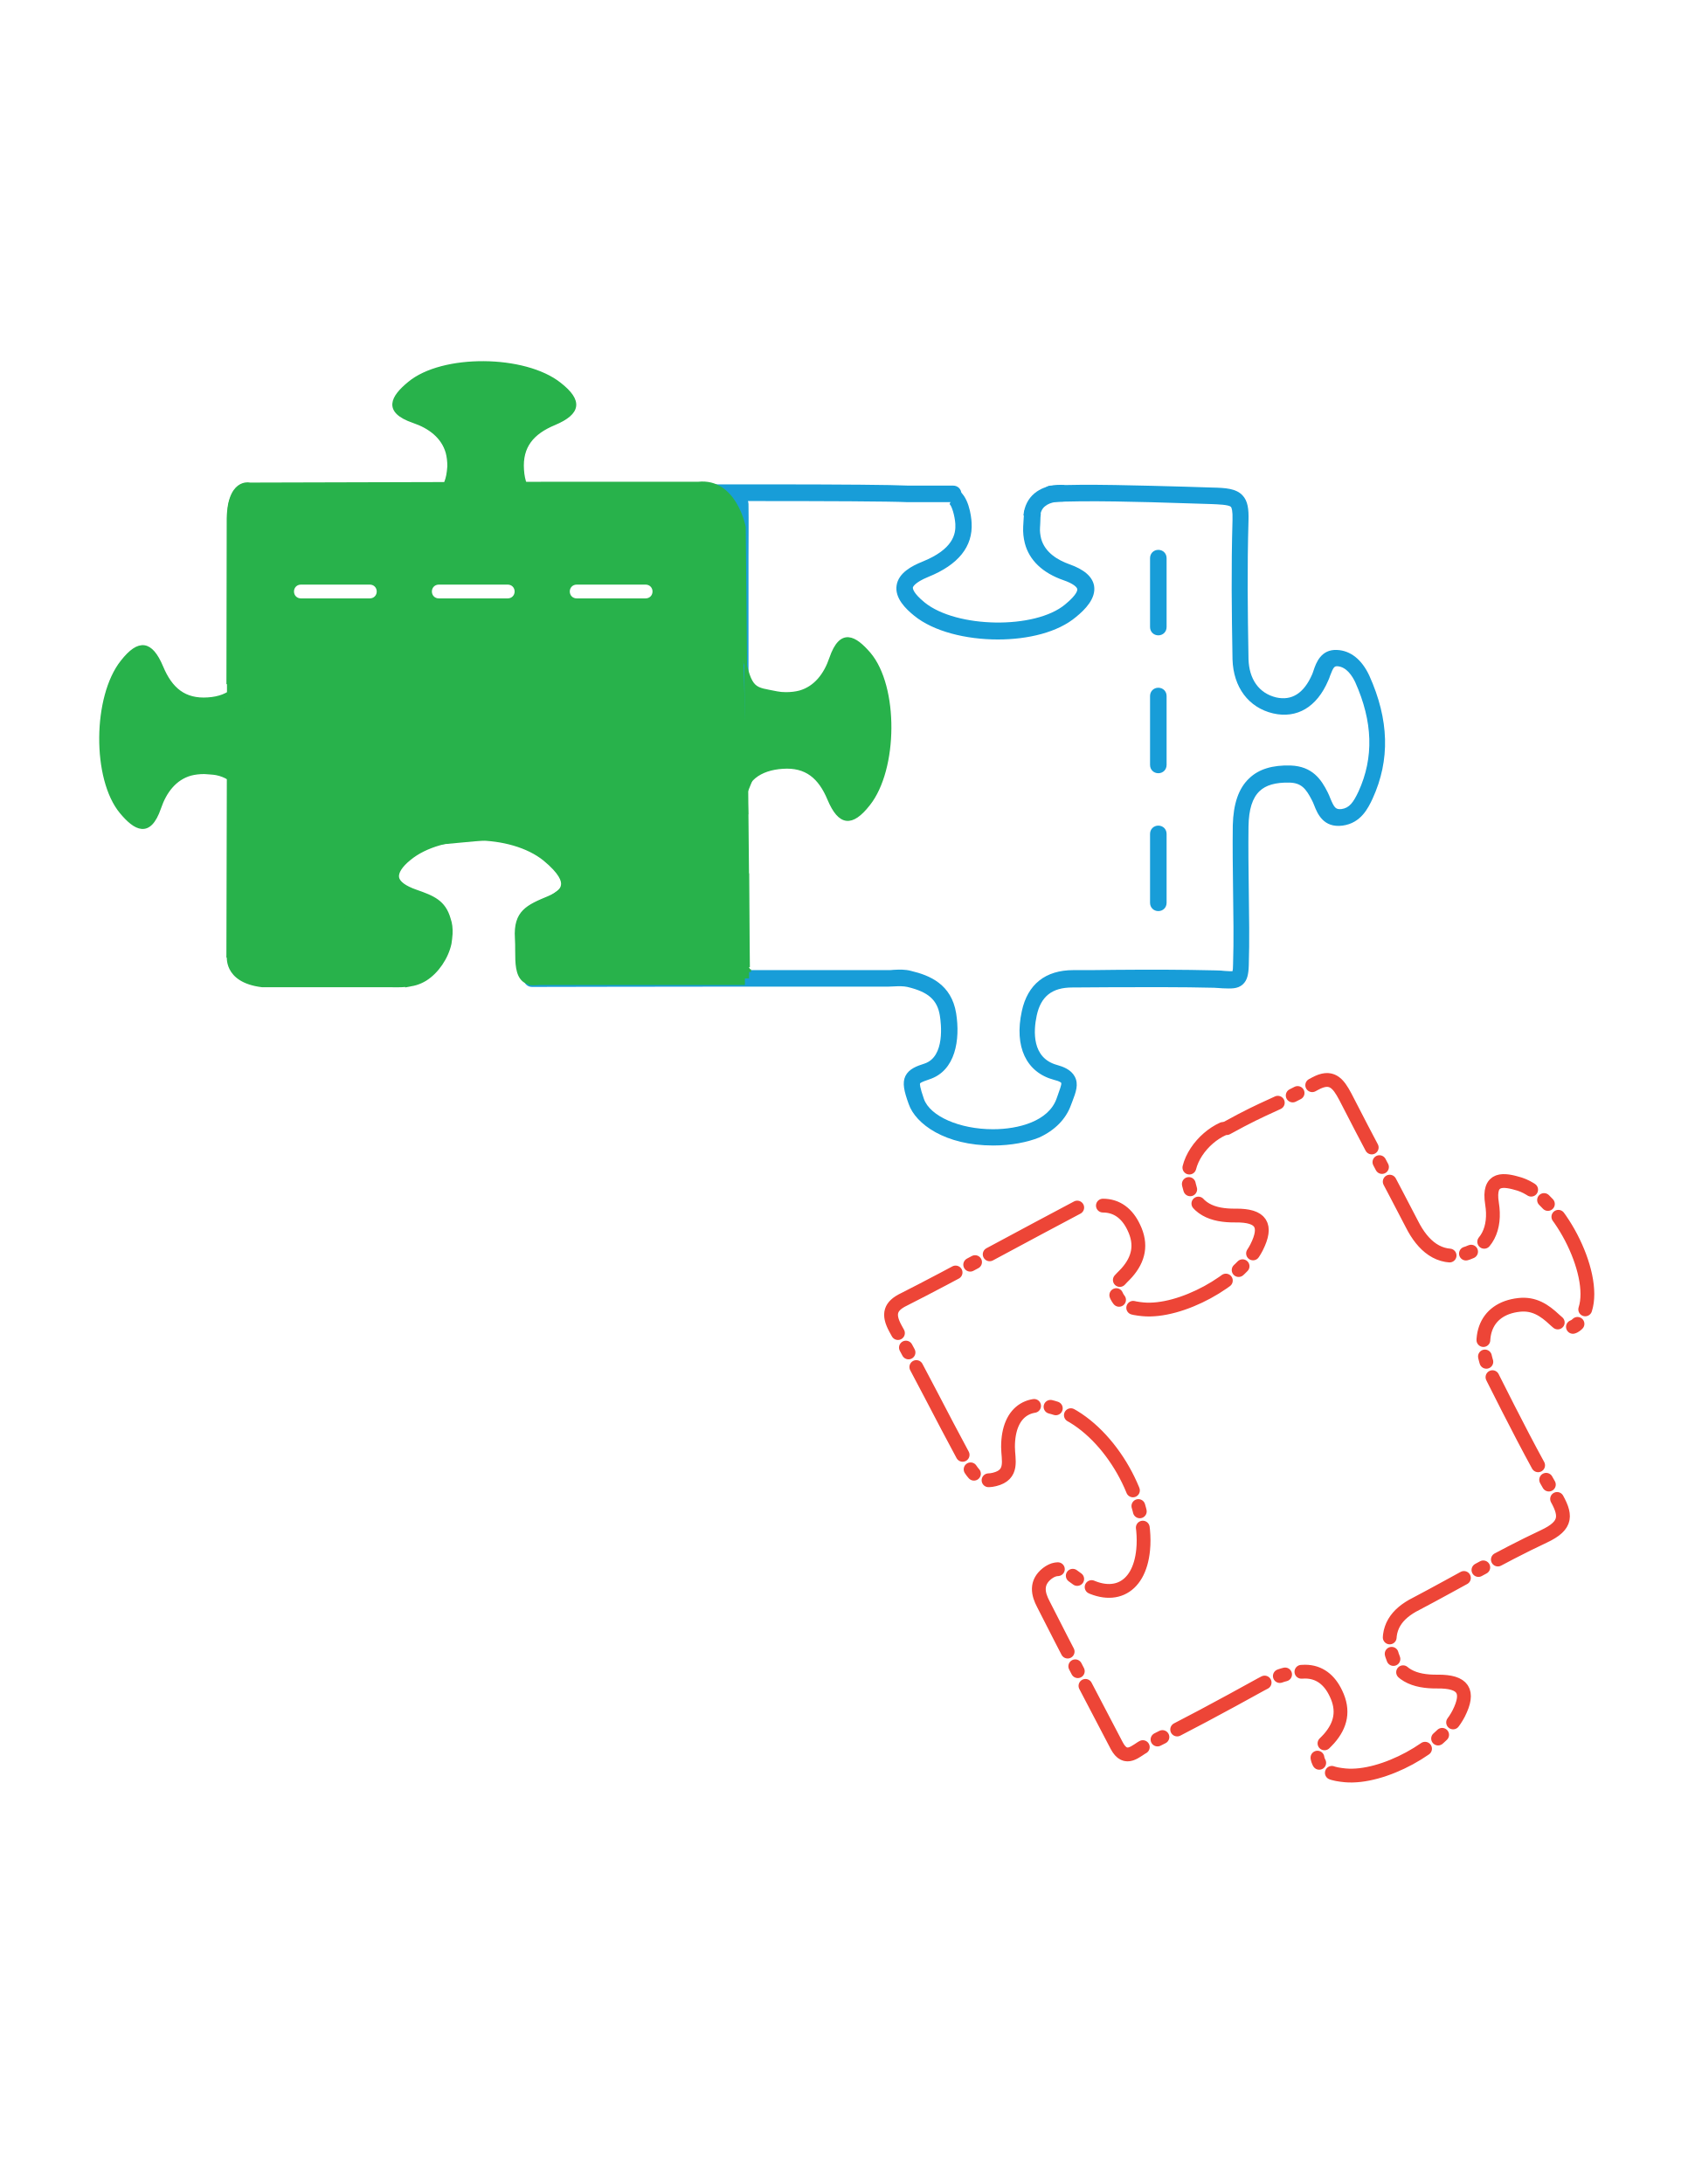
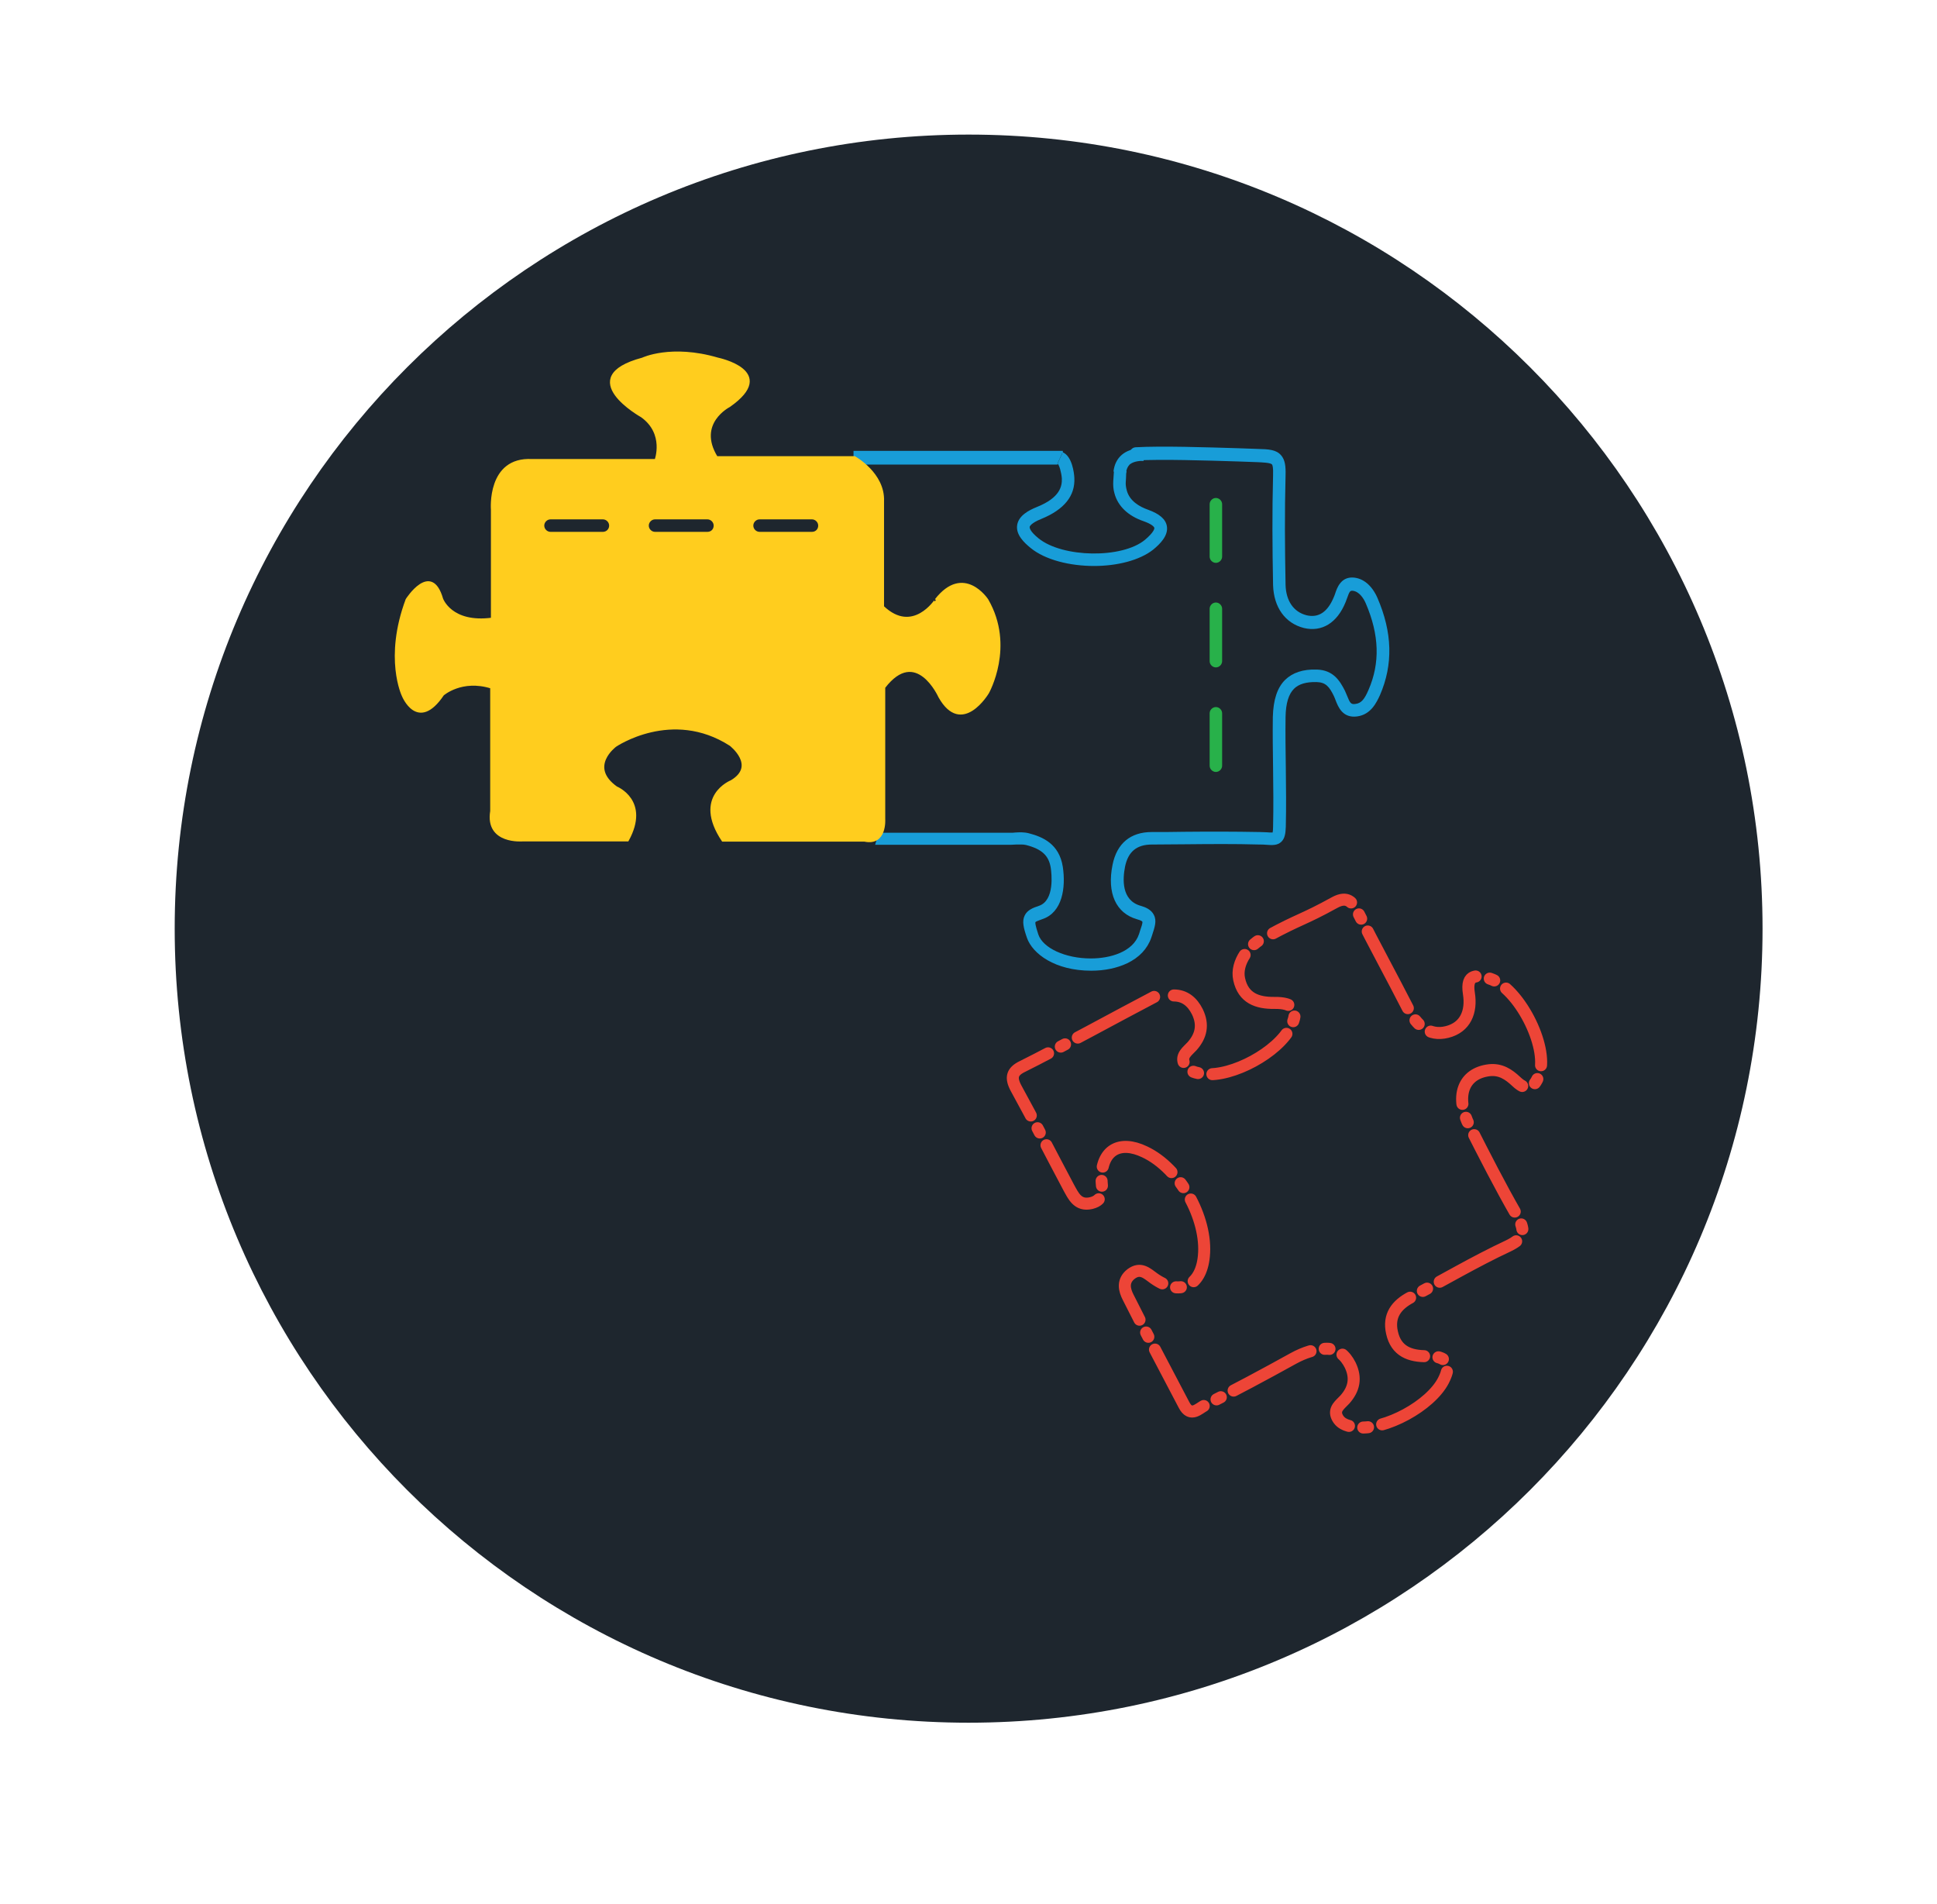
- <svg xmlns="http://www.w3.org/2000/svg" version="1.1" id="Layer_1" x="0px" y="0px" viewBox="0 0 612 792" enable-background="new 0 0 612 792" xml:space="preserve">
+ <svg xmlns="http://www.w3.org/2000/svg" version="1.1" id="Layer_1" x="0px" y="0px" viewBox="-830 833.1 806.1 792" enable-background="new -830 833.1 806.1 792" xml:space="preserve">
+   <circle fill="#1E262E" cx="-426.9" cy="1219.5" r="330.4" />
+   <path fill="#28B24B" stroke="#28B24B" stroke-miterlimit="10" d="M-360.6,1167.1 M-349.7,1184.7" />
+   <path fill="#28B24B" stroke="#28B24B" stroke-miterlimit="10" d="M-397.2,1162" />
+   <path fill="#28B24B" stroke="#28B24B" stroke-width="8" stroke-miterlimit="10" d="M-365.8,1186.3" />
  <g>
+     <path fill="#189DD8" d="M-361.4,1029.8l-5.2-0.5c0.3-2.9,1.5-5.3,3.5-7c3.7-3.1,8.9-2.7,9.5-2.6l-0.5,5.2c-1-0.1-3.9,0-5.7,1.4   C-360.7,1027.2-361.2,1028.3-361.4,1029.8z" />
    <g>
-       <path fill="#189DD8" d="M360.2,415.4c0,0-0.1,0-0.1,0c-17.4,0-28.1-7.8-30.6-15c-1.7-4.7-2.4-7.7-1.2-10.2    c1.3-2.6,4.1-3.6,6.9-4.5c7.6-2.5,6-14.8,5.6-17.3c-0.9-5.8-4.2-8.7-11.8-10.5c-1.4-0.3-3-0.3-4.7-0.2c-0.8,0-1.6,0.1-2.4,0.1    c-7.5,0-35.1,0-63.1,0c-28.7,0-57.7,0.1-65.9,0.1c-1.7,0-3-1.3-3-3s1.3-3,3-3c8.2,0,37.2,0,65.9-0.1c27.9,0,55.5,0,63.1,0    c0.7,0,1.4,0,2.1-0.1c2.1-0.1,4.2-0.2,6.4,0.4c6.7,1.6,14.6,4.8,16.3,15.4c1.5,9.5-0.2,20.8-9.7,23.9c-0.8,0.3-3.1,1-3.4,1.5    c-0.1,0.2-0.1,1.3,1.4,5.6c2.2,6.3,13,11,25,11c0,0,0.1,0,0.1,0c9.2,0,20.1-2.9,23-11.1c0.2-0.5,0.3-0.9,0.5-1.4    c0.5-1.5,1.4-3.7,1.2-4.3c0,0-0.4-0.6-2.6-1.1c-10.1-2.7-14.5-12-11.7-24.9c2.1-9.8,8.6-14.9,18.7-14.9c5.2,0,10.3,0,15.5-0.1    c11.8-0.1,24.1-0.1,36.1,0.2c1.3,0,2.4,0.1,3.3,0.2c1.1,0.1,2.2,0.1,2.8,0.1c0.1-0.3,0.2-1.1,0.2-2.5c0.3-9,0.1-18.2,0-27.1    c-0.1-7.6-0.2-15.5-0.1-23.3c0.2-7.8,2.1-13.4,5.9-17c3.5-3.4,8.5-4.9,15.1-4.7c7.9,0.3,11.1,5.1,13.4,9.7c0.4,0.8,0.7,1.5,1,2.3    c1.4,3.3,1.9,4,4,3.8c2.9-0.4,4.3-2.4,6.2-6.4c5.6-12.3,5.2-25.3-1.2-39.6c-1-2.1-3.1-5.6-6.5-5.8c-1,0-1.4,0.2-2.6,3.4    c-0.2,0.6-0.4,1.2-0.7,1.8c-4.1,9.6-11.3,13.9-20,11.9c-8.9-2.1-14.4-9.5-14.7-19.6c-0.3-17.9-0.5-33,0-50.5    c0.1-3.4-0.3-4.5-0.6-4.8c-0.8-0.8-4.8-0.9-6.9-1c-2.8-0.1-6.1-0.2-9.6-0.3c-15.2-0.5-36.1-1.1-48.5-0.4c-1.7,0.1-3.1-1.2-3.2-2.8    c-0.1-1.7,1.2-3.1,2.8-3.2c12.6-0.7,33.6,0,49,0.4c3.5,0.1,6.7,0.2,9.5,0.3c5.2,0.1,8.8,0.4,11.1,2.8c2,2.1,2.3,5.1,2.2,9.1    c-0.5,17.4-0.3,32.5,0,50.3c0.2,7.3,3.8,12.4,10,13.9c5.7,1.3,10.1-1.5,13.1-8.4c0.2-0.4,0.3-0.9,0.5-1.4c0.9-2.7,2.7-7.7,8.5-7.4    c4.9,0.2,9,3.5,11.7,9.3c7.2,16,7.6,30.6,1.2,44.6c-1.6,3.4-4.2,8.9-10.9,9.8c-6.9,0.9-9.1-4.3-10.3-7.4c-0.3-0.7-0.5-1.3-0.8-1.8    c-2.2-4.3-3.9-6.3-8.2-6.4c-5-0.1-8.5,0.9-10.8,3.1c-2.6,2.5-3.9,6.6-4,12.8c-0.1,7.7,0,15.5,0.1,23.1c0.1,8.9,0.3,18.2,0,27.3    c-0.1,3.1-0.5,5.4-2.2,6.9c-1.9,1.7-4.3,1.5-7.3,1.4c-0.9-0.1-1.9-0.1-3.1-0.2c-11.9-0.3-24.1-0.2-35.9-0.2    c-5.2,0-10.3,0.1-15.5,0.1c-7.3,0-11.4,3.2-12.9,10.2c-1.2,5.6-1.8,15.4,7.4,17.9c2.1,0.6,5,1.6,6.4,4.2c1.5,2.8,0.4,5.7-0.9,9.1    c-0.2,0.4-0.3,0.9-0.5,1.3c-1.8,5-5.8,9.1-11.5,11.7C372.6,414.2,366.6,415.4,360.2,415.4z" />
+       <path fill="none" stroke="#ED4537" stroke-width="5" stroke-linecap="round" stroke-miterlimit="10" stroke-dasharray="36,6,2,6" d="    M-341.5,1247.3c4.5,0,7.7,2.6,9.8,6.8c2.6,5.4,1.6,10-2.2,14.3c-1.9,2.1-4.9,4-3.2,7.4c1.6,3.2,4.9,3.8,8.3,4.2    c11.8,1.2,30.5-9,35.9-19.5c3.6-7,1.5-10.2-6.7-10.1c-7.2,0.1-13-2-14.7-9.8c-1.6-7,4.4-14.7,10.7-17.6" />
+       <g>
+         <path fill="#189DD8" d="M-374.7,1068.6c-10,0-20.3-2.5-26.4-7.5c-2.7-2.2-6.2-5.5-5.6-9.5c0.6-4,4.9-6.2,8.1-7.5     c9.8-3.9,10.6-8.7,10.5-11.9c-0.2-2.6-1.1-5.7-1.8-6.2l2.2-4.7c3.9,1.7,4.7,8.6,4.8,10.6c0.4,7.5-4.2,13.2-13.7,17.1     c-4.5,1.8-4.9,3.2-4.9,3.4c0,0.3,0,1.7,3.7,4.7c10,8.1,34.8,8.5,44.3,0.6c3.9-3.3,3.9-4.7,3.9-4.9c-0.1-0.6-1.3-1.7-4.4-2.8     c-6.5-2.2-10.8-6.3-12.2-11.6c-0.5-1.7-0.6-3.4-0.5-5.2l0-0.1c0-0.3,0.1-0.8,0.1-1.4c0.1-1.7,0.2-2.9,0.3-3.6l5.1,1     c-0.1,0.4-0.2,2-0.2,2.9c0,0.6-0.1,1.2-0.1,1.6c-0.1,1.2,0.1,2.3,0.4,3.5c1.2,4.6,5.5,6.9,8.9,8.1c4.7,1.7,7.3,3.9,7.8,6.8     c0.7,4-2.9,7.5-5.7,9.8C-355.8,1066.3-365.2,1068.6-374.7,1068.6z" />
+         <polyline fill="#189DD8" stroke="#189DD8" stroke-miterlimit="10" points="-389.9,1025.9 -474.3,1025.9 -474.3,1021.2      -387.7,1021.2    " />
+         <g>
+           <g>
+             <path fill="#189DD8" d="M-464.3,1179.6c24.3,0,48.3,0,54.9,0c0.6,0,1.2,0,1.9-0.1c1.8-0.1,3.6-0.2,5.6,0.3       c5.8,1.5,12.7,4.4,14.2,14c1.3,8.7-0.2,18.9-8.4,21.7c-0.7,0.3-2.7,0.9-3,1.3c-0.1,0.2-0.1,1.2,1.2,5.1       c1.9,5.7,11.3,10,21.8,10c0,0,0.1,0,0.1,0c8,0,17.5-2.7,20-10.1c0.1-0.4,0.3-0.8,0.4-1.3c0.5-1.4,1.2-3.4,1-3.9       c0,0-0.3-0.5-2.2-1c-8.8-2.5-12.6-10.9-10.2-22.7c1.8-8.9,7.5-13.6,16.3-13.6c4.5,0,9,0,13.5-0.1c10.3-0.1,20.9-0.1,31.4,0.1       c1.1,0,2.1,0.1,2.9,0.1c0.9,0.1,1.9,0.1,2.5,0.1c0.1-0.3,0.2-1,0.2-2.3c0.2-8.2,0.1-16.5,0-24.6c-0.1-6.9-0.2-14.1-0.1-21.2       c0.2-7.1,1.8-12.1,5.1-15.4c3.1-3,7.4-4.5,13.2-4.3c6.9,0.2,9.6,4.7,11.7,8.8c0.3,0.7,0.6,1.4,0.9,2.1c1.2,3,1.6,3.7,3.5,3.4       c2.5-0.3,3.8-2.1,5.4-5.8c4.9-11.2,4.5-23-1.1-36c-0.8-1.9-2.7-5.1-5.6-5.3c-0.9,0-1.2,0.2-2.2,3.1c-0.2,0.5-0.4,1.1-0.6,1.6       c-3.5,8.7-9.9,12.6-17.4,10.8c-7.8-2-12.5-8.6-12.8-17.8c-0.3-16.3-0.4-30,0-45.9c0.1-3.1-0.2-4.1-0.5-4.4       c-0.7-0.7-4.1-0.8-6-0.9c-2.5-0.1-5.3-0.2-8.3-0.3c-13.2-0.4-31.4-1-42.2-0.4c-1.5,0.1-2.7-1.1-2.7-2.6c-0.1-1.5,1-2.8,2.5-2.9       c11-0.6,29.3,0,42.6,0.4c3,0.1,5.8,0.2,8.3,0.3c4.5,0.1,7.6,0.3,9.6,2.6c1.7,1.9,2,4.6,1.9,8.3c-0.4,15.8-0.3,29.5,0,45.7       c0.2,6.6,3.3,11.2,8.7,12.6c5,1.2,8.8-1.3,11.4-7.6c0.2-0.4,0.3-0.8,0.5-1.3c0.8-2.5,2.4-7,7.4-6.8c4.2,0.2,7.9,3.2,10.2,8.4       c6.3,14.5,6.6,27.8,1.1,40.5c-1.4,3-3.7,8.1-9.5,8.9c-6,0.8-7.9-3.9-9-6.8c-0.2-0.6-0.5-1.2-0.7-1.7c-1.9-3.9-3.4-5.7-7.2-5.8       c-4.3-0.1-7.4,0.8-9.4,2.8c-2.2,2.2-3.4,6-3.5,11.6c-0.1,7,0,14.1,0.1,21c0.1,8.1,0.2,16.5,0,24.8c-0.1,2.8-0.4,4.9-1.9,6.3       c-1.6,1.5-3.7,1.4-6.3,1.2c-0.8-0.1-1.7-0.1-2.7-0.1c-10.4-0.3-21-0.2-31.3-0.1c-4.5,0-9,0.1-13.5,0.1c-6.3,0-9.9,2.9-11.2,9.2       c-1,5.1-1.6,14,6.5,16.3c1.8,0.5,4.4,1.5,5.5,3.8c1.3,2.5,0.3,5.2-0.7,8.3c-0.1,0.4-0.3,0.8-0.4,1.2c-1.6,4.6-5,8.2-10,10.6       c-4.2,2-9.4,3.1-14.9,3.1c0,0-0.1,0-0.1,0c-15.1,0-24.4-7.1-26.7-13.6c-1.5-4.3-2.1-7-1-9.3c1.1-2.4,3.6-3.3,6-4.1       c6.6-2.3,5.2-13.5,4.9-15.7c-0.8-5.2-3.7-7.9-10.3-9.6c-1.2-0.3-2.6-0.2-4.1-0.2c-0.7,0-1.4,0.1-2.1,0.1c-6.6,0-32.3,0-56.6,0" />
+           </g>
+           <g>
+             <path fill="none" stroke="#ED4537" stroke-width="5" stroke-linecap="round" stroke-miterlimit="10" stroke-dasharray="36,6,2,6" d="       M-349.7,1247.9c-13.8,7.2-40.8,22-54.7,28.9c-4.4,2.1-5.2,4.6-2.7,9.2c7.5,13.6,14.5,27.4,21.8,41.1c2,3.6,3.8,7.9,9.4,6.6       c6.1-1.5,4.3-6.3,4.3-10.3c0-11.6,7.4-16.1,18-11c14.5,6.8,26.2,27.5,24.6,43.4c-1.2,12.7-10.2,16.7-20.8,9.2       c-2.8-2-5.5-4.8-9.5-1.8c-3.7,2.9-2.8,6.6-1.2,9.7c7.5,15,15.4,29.8,23.2,44.7c2.8,5.5,6.2,1.5,8.8,0.2       c12.4-6.2,24.7-12.8,36.8-19.5c4.4-2.4,9.1-4,13.8-4c4.5,0,7.7,2.6,9.8,6.8c2.6,5.4,1.6,10-2.2,14.3c-1.9,2.1-4.9,4-3.2,7.4       c1.6,3.2,4.9,3.8,8.3,4.2c11.8,1.2,30.5-9,35.9-19.5c3.6-7,1.5-10.2-6.7-10.1c-7.2,0.1-13-2-14.7-9.8c-1.6-7,1.8-11.6,8-14.8       c13.4-7,26.5-14.8,40.2-21.2c7.6-3.6,7.2-6.8,3.6-13.1c-6.9-12-13.2-24.4-19.5-36.8c-6.3-12.3-2.8-22,8.2-23.3       c4.7-0.5,8,1.7,11.2,4.7c5.1,4.9,8,1.9,9.7-3.3c3.7-11.5-8.7-35.7-20.7-39.5c-4.9-1.5-10.1-2.4-8.7,6.2       c1.2,7.5-1.4,14.1-9.1,16c-7.5,1.9-12.7-2.8-16.1-9.5c-6.9-13.5-14.2-26.8-21-40.3c-2.2-4.3-4.4-6.9-9.6-4.1       c-13.6,7.5-14.3,6.6-27.9,14" />
+           </g>
+           <path fill="#28B14A" d="M-324,1154.3c-1.4,0-2.6-1.2-2.6-2.6v-21.8c0-1.4,1.2-2.6,2.6-2.6c1.4,0,2.6,1.2,2.6,2.6v21.8      C-321.4,1153.1-322.6,1154.3-324,1154.3z M-324,1110.8c-1.4,0-2.6-1.2-2.6-2.6v-21.8c0-1.4,1.2-2.6,2.6-2.6      c1.4,0,2.6,1.2,2.6,2.6v21.8C-321.4,1109.6-322.6,1110.8-324,1110.8z M-324,1067.3c-1.4,0-2.6-1.2-2.6-2.6v-21.8      c0-1.4,1.2-2.6,2.6-2.6c1.4,0,2.6,1.2,2.6,2.6v21.8C-321.4,1066.1-322.6,1067.3-324,1067.3z" />
+           <path fill="#FFCD1E" stroke="#FFCD1E" stroke-miterlimit="10" d="M-462.6,1085.6v-43.9c0.5-11.5-11.8-18.3-11.8-18.3h-57.4      c-8.8-14.3,5.3-21.4,5.3-21.4c20.5-14.4-4.8-19.6-4.8-19.6c-19.4-5.7-31.3,0-31.3,0c-29.2,7.8-0.3,23.9-0.3,23.9      c10,7.2,5.8,18.3,5.8,18.3h-51.5c-18.4-1-16.6,20.6-16.6,20.6v45.4c-17.2,2.3-20.9-8.3-20.9-8.3c-4.5-15.6-14.6,0.3-14.6,0.3      c-9.1,24.4-1.6,39.9-1.6,39.9s6.1,15.2,16.6-0.4c0,0,7.8-6.9,20.2-3v51.5c-2.2,13.5,13.1,12.1,13.1,12.1h43.6      c9-16.4-4.7-21.9-4.7-21.9c-12.2-8.7-0.4-17.4-0.4-17.4s23.5-16.1,47.9-0.4c0,0,11.3,8.7,0.4,15.2c0,0-15.9,6.2-3.6,24.6h59      c8.9,1.9,8.1-8.9,8.1-8.9v-54.8c13.5-17.6,23.1,3.9,23.1,3.9c9.3,16.5,20.1-1.7,20.1-1.7s10.9-19.3-0.3-38.6      c0,0-9.7-14.8-21.3,0C-440.4,1082.6-450,1097.6-462.6,1085.6z" />
+           <g>
+             <path fill="#1E262E" d="M-492.1,1054.4h-21.8c-1.4,0-2.6-1.2-2.6-2.6c0-1.4,1.2-2.6,2.6-2.6h21.8c1.4,0,2.6,1.2,2.6,2.6       C-489.5,1053.3-490.6,1054.4-492.1,1054.4z" />
+             <path fill="#1E262E" d="M-535.6,1054.4h-21.8c-1.4,0-2.6-1.2-2.6-2.6c0-1.4,1.2-2.6,2.6-2.6h21.8c1.4,0,2.6,1.2,2.6,2.6       C-533,1053.3-534.1,1054.4-535.6,1054.4z" />
+             <path fill="#1E262E" d="M-579.1,1054.4h-21.8c-1.4,0-2.6-1.2-2.6-2.6c0-1.4,1.2-2.6,2.6-2.6h21.8c1.4,0,2.6,1.2,2.6,2.6       C-576.5,1053.3-577.7,1054.4-579.1,1054.4z" />
+           </g>
+         </g>
+       </g>
    </g>
-     <g>
-       <path fill="none" stroke="#ED4537" stroke-width="5" stroke-linecap="round" stroke-miterlimit="10" stroke-dasharray="36,6,2,6" d="    M390.6,437.9c-15.8,8.3-46.9,25.3-62.8,33.3c-5,2.4-6,5.3-3.1,10.6c8.7,15.6,16.6,31.5,25.1,47.2c2.2,4.2,4.4,9.1,10.8,7.5    c7-1.7,4.9-7.2,4.9-11.8c0-13.4,8.5-18.5,20.7-12.6c16.6,7.9,30.1,31.6,28.3,49.9c-1.4,14.6-11.7,19.2-23.9,10.6    c-3.3-2.3-6.3-5.5-10.9-2c-4.3,3.4-3.3,7.5-1.4,11.1c8.7,17.2,17.7,34.3,26.6,51.3c3.3,6.3,7.1,1.7,10.1,0.2    c14.3-7.1,28.4-14.7,42.3-22.4c5.1-2.8,10.4-4.6,15.9-4.6c5.2,0,8.9,3,11.2,7.9c3,6.2,1.8,11.5-2.5,16.4c-2.1,2.4-5.6,4.6-3.7,8.5    c1.8,3.7,5.6,4.4,9.5,4.8c13.6,1.3,35-10.3,41.2-22.4c4.1-8.1,1.7-11.7-7.7-11.6c-8.3,0.1-14.9-2.3-16.9-11.2    c-1.8-8.1,2-13.4,9.2-17c15.4-8.1,30.4-17,46.2-24.4c8.8-4.1,8.3-7.9,4.1-15c-8-13.8-15.2-28-22.4-42.3    c-7.2-14.2-3.2-25.3,9.4-26.7c5.4-0.6,9.2,1.9,12.9,5.4c5.9,5.6,9.2,2.1,11.1-3.8c4.3-13.3-10-41-23.8-45.4    c-5.6-1.7-11.6-2.8-10,7.1c1.4,8.7-1.6,16.2-10.5,18.4c-8.7,2.1-14.6-3.2-18.5-10.9c-8-15.5-16.3-30.8-24.2-46.3    c-2.6-4.9-5-8-11-4.7c-15.6,8.6-16.4,7.5-32,16.1" />
-     </g>
-     <path fill="#189DD8" d="M361.8,231.9c-11.5,0-23.3-2.9-30.3-8.6c-3.1-2.5-7.1-6.4-6.4-11c0.7-4.6,5.6-7.1,9.3-8.6   c11.2-4.5,12.2-10,12-13.7c-0.2-3-1.3-6.6-2.1-7.2l2.5-5.4c4.4,2,5.4,9.8,5.5,12.2c0.5,8.6-4.8,15.2-15.7,19.6   c-5.1,2.1-5.6,3.7-5.6,3.9c0,0.3,0,1.9,4.3,5.4c11.5,9.3,40,9.8,50.9,0.7c4.5-3.7,4.5-5.3,4.4-5.6c-0.1-0.7-1.5-2-5-3.2   c-7.5-2.6-12.4-7.2-14-13.4c-0.5-2-0.7-3.9-0.6-6l0-0.1c0-0.4,0.1-1,0.1-1.7c0.1-2,0.2-3.3,0.4-4.2l5.9,1.2   c-0.1,0.5-0.2,2.3-0.2,3.3c0,0.7-0.1,1.4-0.1,1.8c-0.1,1.4,0.1,2.7,0.4,4c1.4,5.2,6.3,7.9,10.2,9.3c5.4,1.9,8.4,4.5,9,7.8   c0.8,4.6-3.3,8.7-6.5,11.3C383.6,229.3,372.8,231.9,361.8,231.9z" />
-     <path fill="#189DD8" d="M377.1,187.4l-6-0.5c0.3-3.3,1.7-6.1,4-8c4.3-3.6,10.3-3.1,10.9-3l-0.6,6c-1.1-0.1-4.5,0-6.5,1.7   C377.9,184.4,377.3,185.6,377.1,187.4z" />
-     <path fill="#28B24B" stroke="#28B24B" stroke-miterlimit="10" d="M148.1,184.7c7.4-1.5,12.8-5.3,14.2-12.3c0.2-1,0.3-2.1,0.4-3.3   c0-1.8-0.2-3.5-0.6-5c-1.6-5.6-6.3-9.2-12.2-11.2c-10.8-3.7-7.7-9-1.6-14c12.1-10.1,42-9.8,54.7,0.3c7.8,6.1,7.3,10.6-2,14.5   c-7.9,3.3-12.1,8.2-11.5,16.7c0.5,8.1,5,12.6,12.9,14.2c0.9,0.4,1.3,0.8,1,1.4c-0.2,0.5-0.5,0.8-0.8,0.8c-18.2,0-36.3,0-54.5,0   c-0.8-0.5-1.1-1-0.7-1.5C147.5,184.9,147.8,184.7,148.1,184.7z" />
-     <path fill="#189DD8" d="M269,295.4c-3.8,0-3.5-47.8-3.5-49.5v-33.7c0-3.2,0-6.5,0-9.7c0-5.7,0-11.6,0-17.5   c-8.4-1.6-46.8-2.5-85.6-3c-44.5,0.1-83.2,0.2-90.8-0.2c-2-0.1-3-1.7-3-3.1c0-1.3,0.7-2.9,3.8-3c0.6,0,1.4,0,2.5,0   c2.2,0,5.3,0,9.3-0.1c8.9,0,20.2,0,31.7,0c11,0,27.8,0.1,45.7,0.3c6.6,0,13.4,0,20.2-0.1c58-0.2,118-0.3,130,0.3h16.3   c1.7,0,3,1.3,3,3s-1.3,3-3,3h-16.4c-0.1,0-0.1,0-0.2,0c-6.6-0.3-29-0.4-57.8-0.4c0.1,0.3,0.2,0.7,0.2,1.1c0.1,6.6,0,13.2,0,19.6   c0,3.2,0,6.4,0,9.7V246C271.5,247.6,270.7,295.4,269,295.4z" />
-     <path fill="#189DD8" d="M420,330.4c-1.7,0-3-1.3-3-3v-25c0-1.7,1.3-3,3-3s3,1.3,3,3v25C423,329.1,421.7,330.4,420,330.4z    M420,280.4c-1.7,0-3-1.3-3-3v-25c0-1.7,1.3-3,3-3s3,1.3,3,3v25C423,279.1,421.7,280.4,420,280.4z M420,230.4c-1.7,0-3-1.3-3-3v-25   c0-1.7,1.3-3,3-3s3,1.3,3,3v25C423,229.1,421.7,230.4,420,230.4z" />
-     <path fill="none" stroke="#ED4537" stroke-width="5" stroke-linecap="round" stroke-miterlimit="10" stroke-dasharray="36,6,2,6" d="   M399.9,437.2c5.2,0,8.9,3,11.2,7.9c3,6.2,1.8,11.5-2.5,16.4c-2.1,2.4-5.6,4.6-3.7,8.5c1.8,3.7,5.6,4.4,9.5,4.8   c13.6,1.3,35-10.3,41.2-22.4c4.1-8.1,1.7-11.7-7.6-11.6c-8.3,0.1-14.9-2.3-16.9-11.2c-1.8-8.1,5-16.9,12.3-20.2" />
-     <rect x="82.9" y="248.1" fill="#28B24B" stroke="#28B24B" stroke-miterlimit="10" width="2" height="34" />
-     <polygon fill="#28B24B" stroke="#28B24B" stroke-miterlimit="10" points="154.2,304.4 156.3,281.6 192.6,302.7 154.8,306.2  " />
-     <rect x="82.9" y="234.2" fill="#28B24B" stroke="#28B24B" stroke-miterlimit="10" width="22.6" height="68.5" />
-     <path fill="#28B24B" stroke="#28B24B" stroke-miterlimit="10" d="M271.4,350.7l-1.5-159.6c0,0-3.3-17.3-16.7-15.9h-51.6l-111,0.3   c0,0-8.1-2-7.9,14l-0.1,58.6 M82.8,247.5v98.8c0,0-1.7,9.5,12.2,11.2h46.8c0,0,6.7,0.3,8.1-0.8 M269.4,237   c2.8,13.7,4.1,12.5,12.3,14.2c1,0.2,2.1,0.3,3.3,0.3c1.8,0,3.5-0.2,5-0.6c5.6-1.6,9.2-6.3,11.2-12.2c3.7-10.8,8.9-7.6,14-1.7   c10.2,12,9.9,42-0.2,54.7c-6.1,7.8-10.6,7.4-14.5-1.9c-3.3-7.9-8.2-12.1-16.7-11.5c-8.1,0.5-14.5,4.6-14.1,12.9   c-0.4,0.9-0.8,1.3-1.3,1c-0.5-0.2-0.8-0.5-0.8-0.8c0-18.2-0.1-36.3-0.1-54.5c0.5-0.8,1-1.1,1.5-0.8   C269.2,236.4,269.4,236.7,269.4,237z M154.3,355.2c4.3-2.7,7.8-7.9,8.9-13c0.2-1.1,0.3-2.3,0.4-3.5c0.1-2-0.1-3.8-0.7-5.5   c-1.8-6.3-5.8-7.9-12.1-10.1c-4-1.4-6.3-3.1-6.6-4.9c-0.3-1.8,1.2-4.2,4.3-6.7c11.7-9.7,36.8-9.6,48.9,0.2c5.8,4.8,6.8,7.7,6.5,9.3   c-0.2,1.7-1.9,3.1-4.9,4.4c-7.7,3.2-12.4,5.2-11.8,14.8c0.1,1.5,0.1,3.1,0.1,4.5c0,4.7,0.1,8.7,2.5,10.8c1.3,1.1,3.1,1.5,5.4,1.1   l-0.5-3c-1.4,0.2-2.4,0.1-3-0.4c-1.4-1.2-1.4-4.7-1.5-8.5c0-1.5,0-3.1-0.1-4.7c-0.4-7.5,2.2-8.6,10-11.9c4.1-1.7,6.4-3.9,6.8-6.7   c0.5-3.5-2-7.4-7.6-12.1c-13-10.6-40.1-10.7-52.7-0.2c-4.1,3.4-5.8,6.6-5.3,9.6c0.6,3,3.4,5.4,8.6,7.2c5.9,2,8.8,3.2,10.2,8.1   c0.5,1.4,0.6,2.8,0.5,4.4c-0.1,1.1-0.2,2.2-0.4,3.1c-0.9,4.3-3.9,8.8-7.5,11.1c-2.3,1.5-4.7,2-7.1,1.5l-47.9-58.8v-38h-3v39.1   l49.2,60.5l0.5,0.1c0.9,0.2,1.9,0.3,2.8,0.3C149.6,357.3,152,356.6,154.3,355.2z M88.9,242.8l0.4,50.3c0,0,56.8,56.1,59.7,62.8   c0,0,33.9-18.9-6.1-34.8c-6.2-2.4,23.3-26.4,23.3-26.4L88.9,242.8z M272.3,352l-81.7,0.2c0,0-11.2-20.8,14-27.5l-1.4-11.6   l58.2,21.3 M89.7,294.8c-1.5-7.4-4.3-12.8-11.3-14.2c-1-0.2-3.1-0.3-4.3-0.4c-1.8,0-3.5,0.2-5,0.6c-5.6,1.6-9.2,6.3-11.2,12.2   c-3.7,10.8-9,7.6-14,1.6c-10.1-12.1-9.8-42,0.3-54.7c6.1-7.8,10.6-7.3,14.5,2c3.3,7.9,8.2,12.1,16.7,11.5c8.1-0.5,12.6-5,14.2-12.9   c0.4-0.9,0.8-1.3,1.4-1c0.5,0.2,0.8,0.5,0.8,0.8c0,18.2,0,36.3,0,54.5c-0.5,0.8-1,1.1-1.5,0.7C89.9,295.4,89.7,295.1,89.7,294.8z    M161.2,342.8c0.2-1,0.3-2.2,0.4-3.3c0.1-2.1-0.3-3.8-0.6-5.2c-1.5-5.3-5.9-9.2-12.6-11.6c-4.1-1.4-6.2-2.7-6.4-4.1   c-0.3-1.7,2.3-3.9,5.4-6.5l0.3-0.3l-0.6-0.8l-0.3,0.3c-3.5,2.9-6.2,5.1-5.8,7.5c0.3,1.8,2.5,3.3,7.1,4.9   c6.5,2.2,10.5,5.9,11.9,10.9c0.3,1.2,0.7,2.9,0.6,4.8c-0.1,1.1-0.2,2.2-0.4,3.2c-1.6,7.9-6.3,12.9-12.9,13.9l0.1,1   C154.5,356.4,159.5,351.1,161.2,342.8z M234.1,217.5h-25c-1.7,0-3-1.3-3-3s1.3-3,3-3h25c1.7,0,3,1.3,3,3S235.8,217.5,234.1,217.5z    M184.1,217.5h-25c-1.7,0-3-1.3-3-3s1.3-3,3-3h25c1.7,0,3,1.3,3,3S185.8,217.5,184.1,217.5z M134.1,217.5h-25c-1.7,0-3-1.3-3-3   s1.3-3,3-3h25c1.7,0,3,1.3,3,3S135.8,217.5,134.1,217.5z" />
-     <path fill="#28B24B" stroke="#28B24B" stroke-miterlimit="10" d="M82.6,347.3l0.5-162.9c0,0,0.4-9.6,9.3-7.6" />
-     <polyline fill="#28B24B" stroke="#28B24B" stroke-miterlimit="10" points="260.8,280.8 260.8,267.2 275.9,267.2  " />
-     <rect x="268.5" y="280.8" transform="matrix(0.9255 0.3789 -0.3789 0.9255 127.8762 -81.1324)" fill="#28B24B" stroke="#28B24B" stroke-miterlimit="10" width="3.1" height="7.2" />
-     <rect x="204.8" y="312.1" transform="matrix(0.9939 -0.11 0.11 0.9939 -34.031 25.5188)" fill="#28B24B" stroke="#28B24B" stroke-miterlimit="10" width="19.1" height="18.2" />
-     <rect x="221" y="317.2" fill="#28B24B" stroke="#28B24B" stroke-miterlimit="10" width="50.1" height="37.1" />
-     <rect x="188.4" y="335.1" fill="#28B24B" stroke="#28B24B" stroke-miterlimit="10" width="10.1" height="16.9" />
-     <rect x="191.4" y="326.6" transform="matrix(-0.8149 0.5796 -0.5796 -0.8149 550.4103 480.394)" fill="#28B24B" stroke="#28B24B" stroke-miterlimit="10" width="14.3" height="3" />
  </g>
-   <line fill="#28B24B" stroke="#28B24B" stroke-width="8" stroke-miterlimit="10" x1="191.7" y1="353.2" x2="270.1" y2="353.2" />
-   <line fill="#28B24B" stroke="#28B24B" stroke-width="6" stroke-miterlimit="10" x1="266.3" y1="231.9" x2="268.3" y2="295.4" />
</svg>
